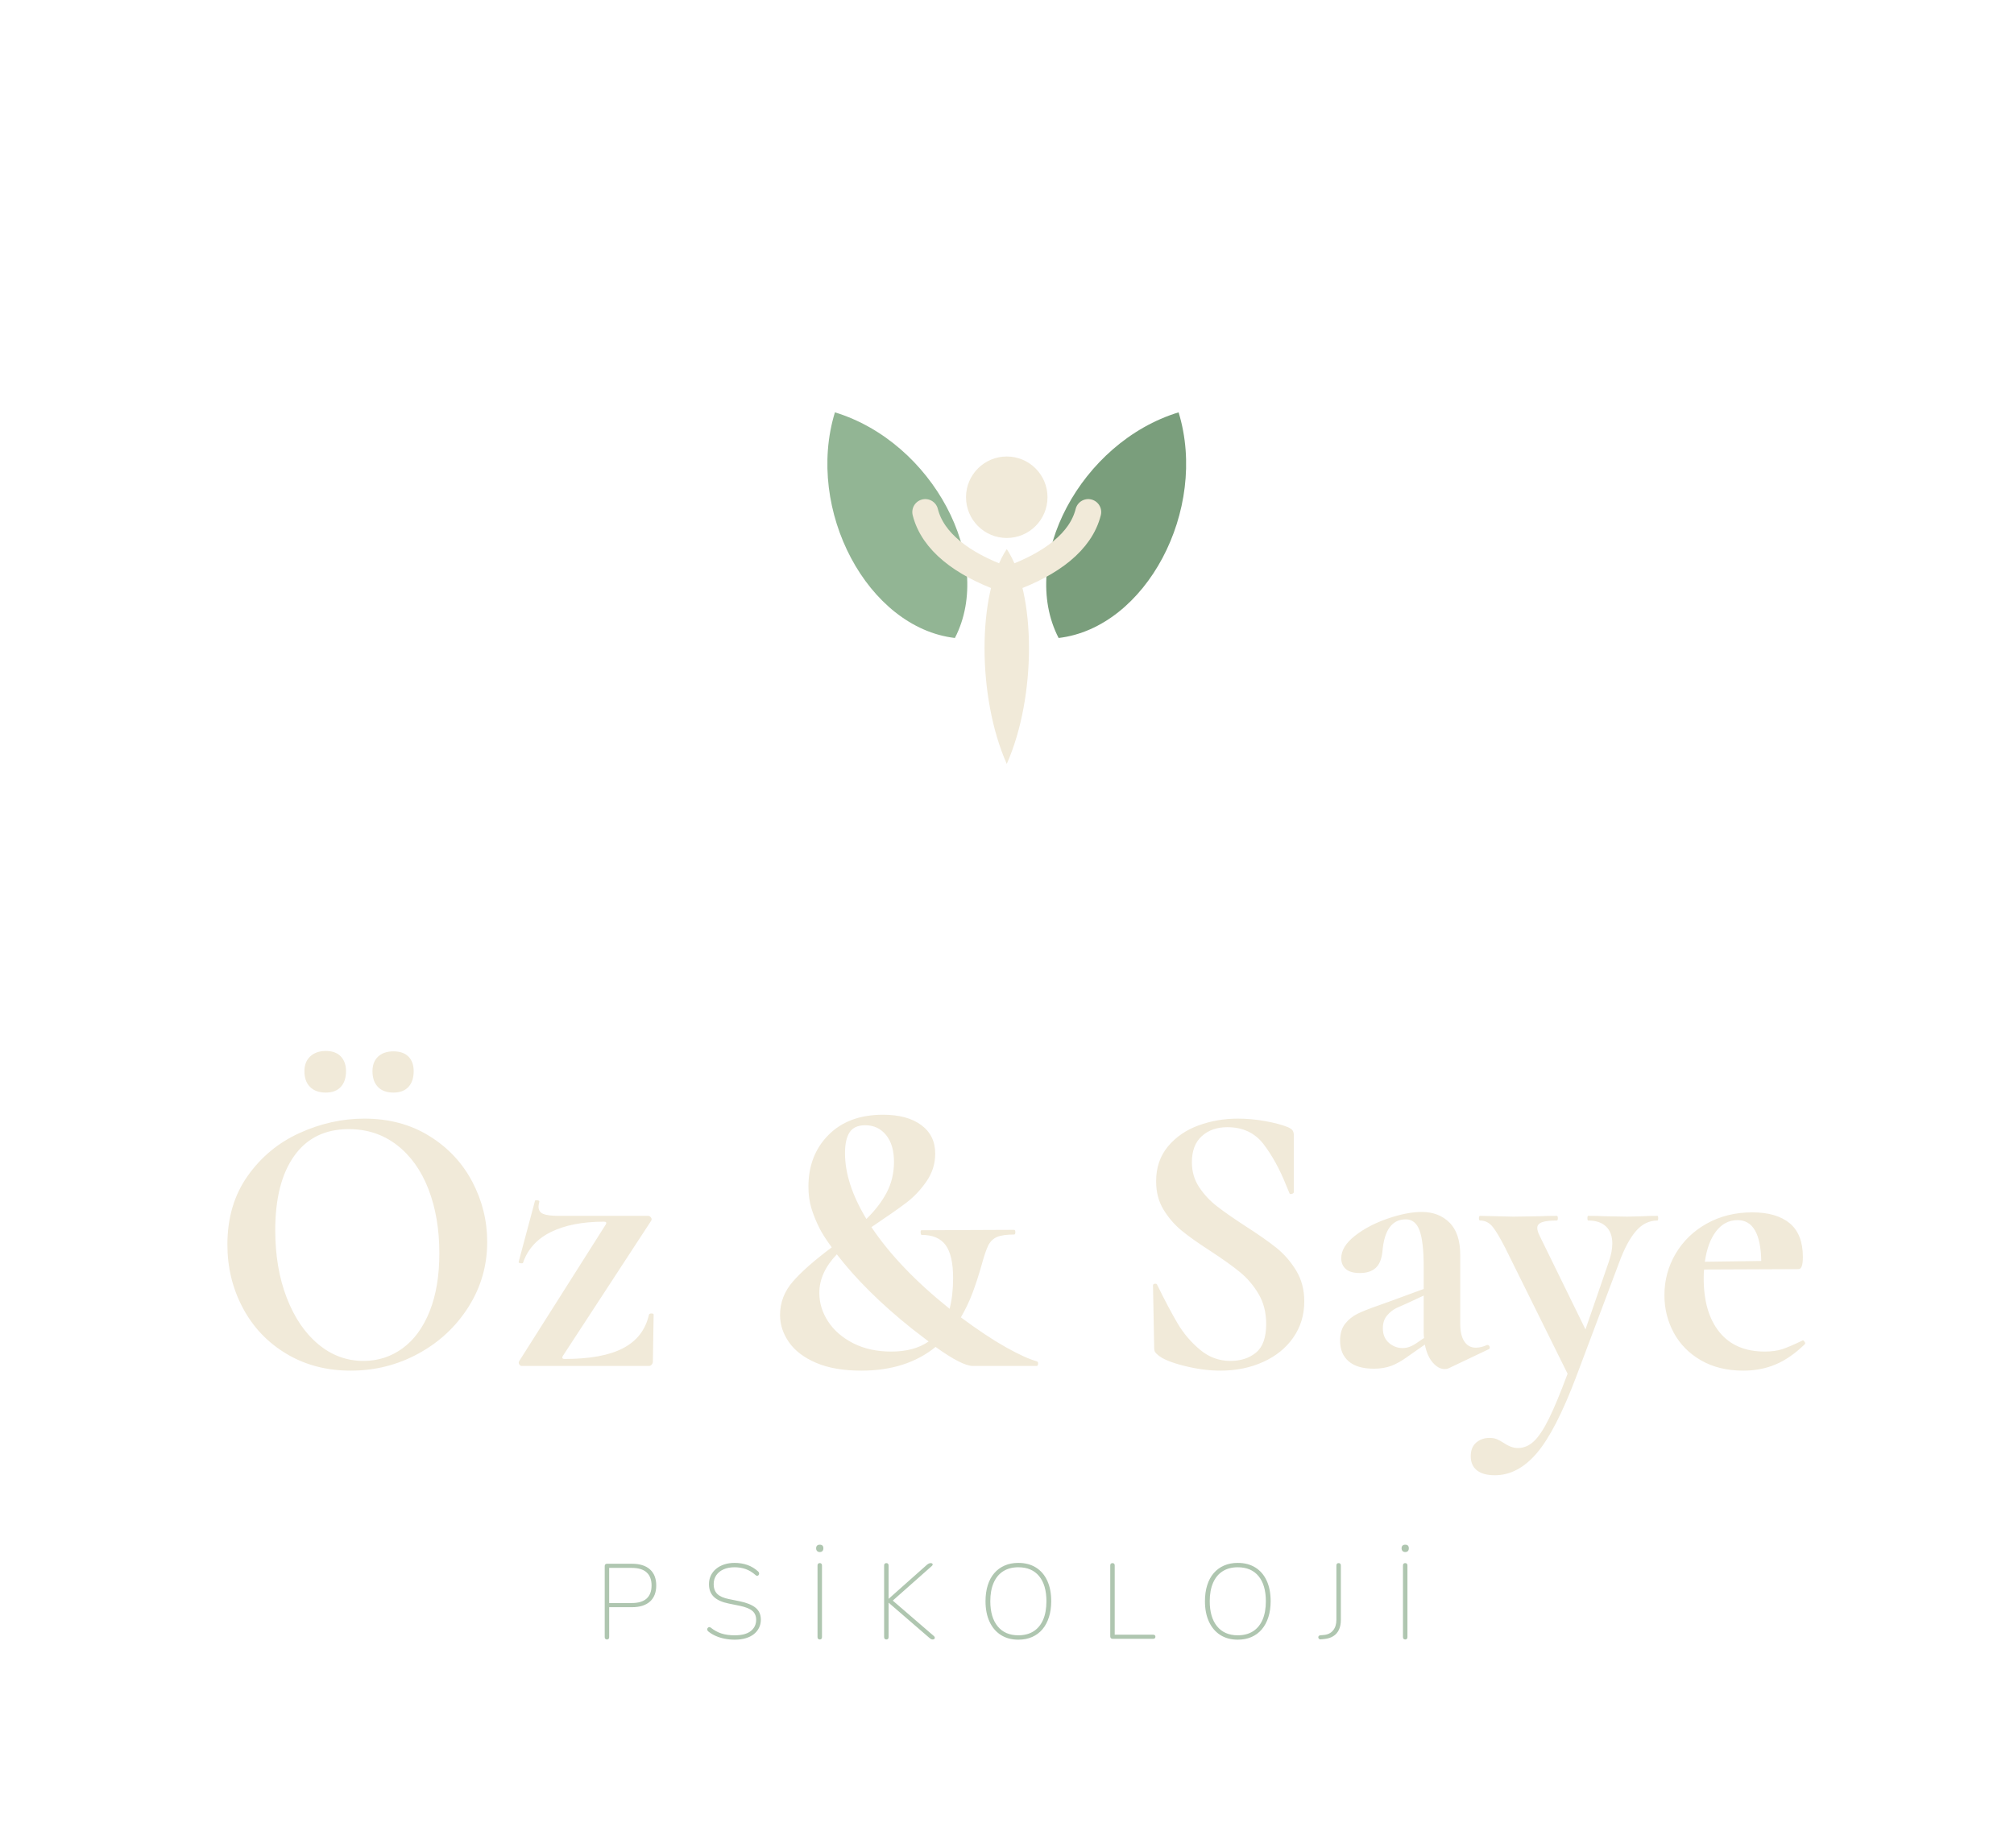
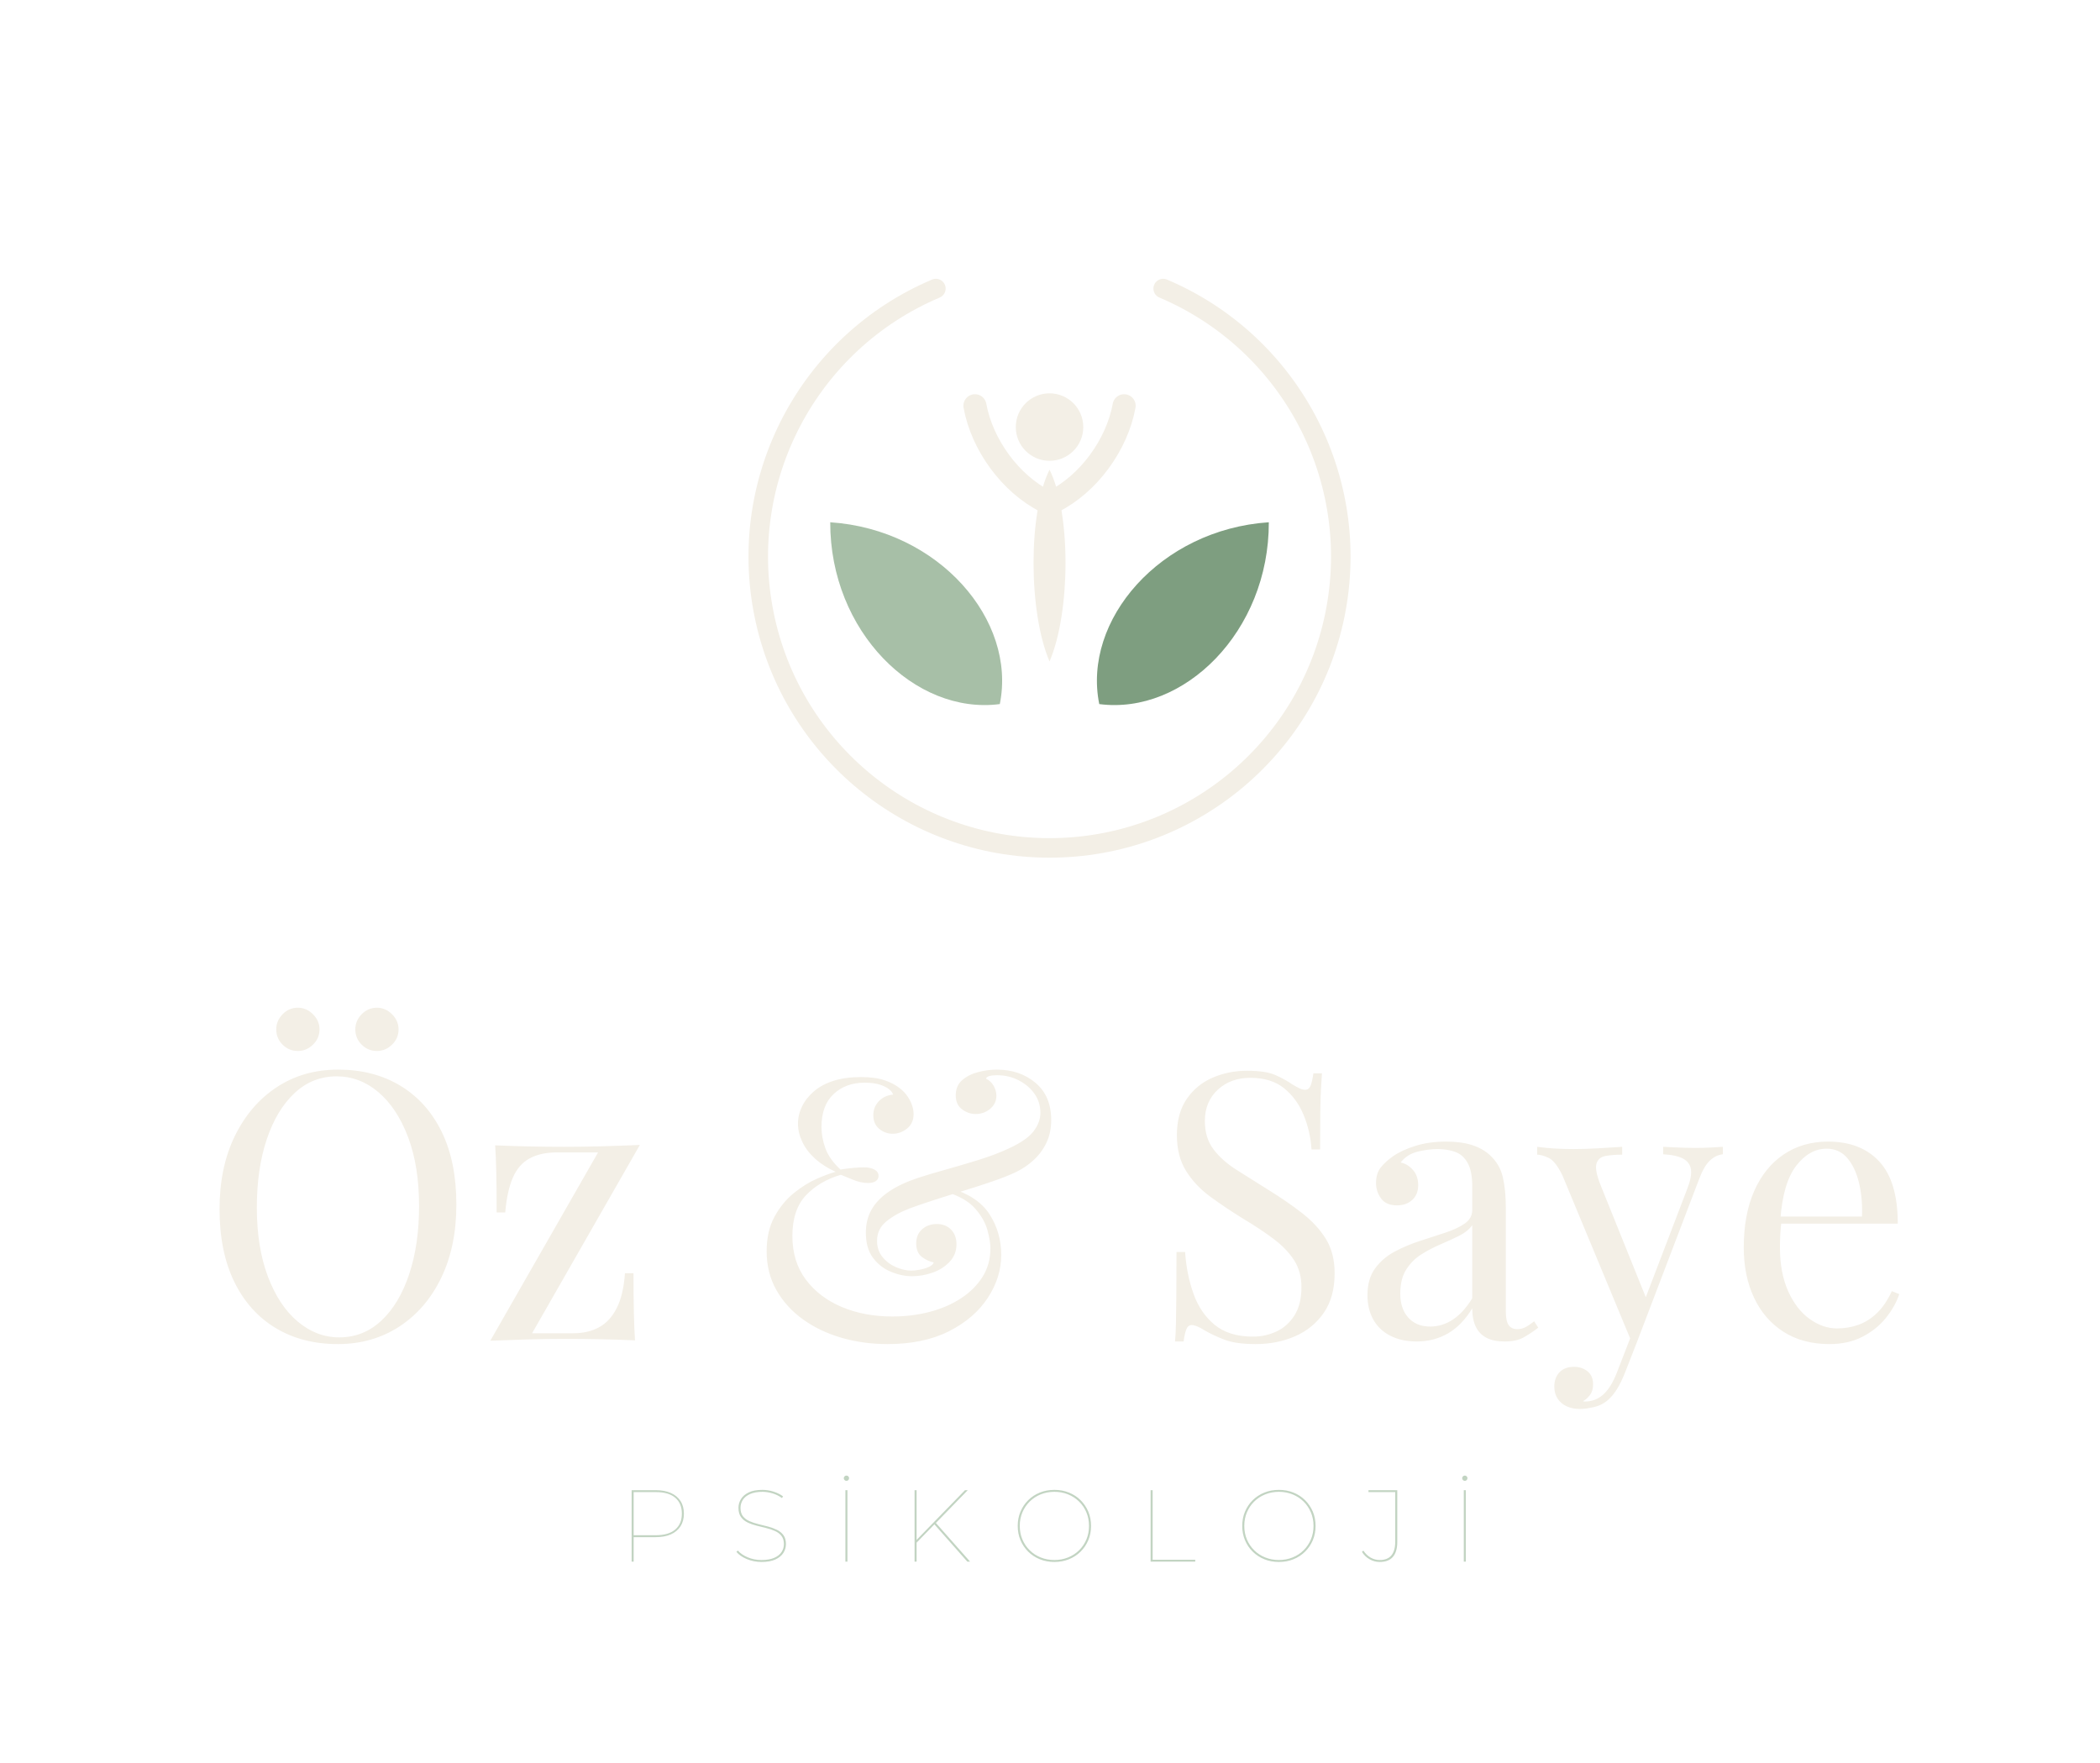
- <svg xmlns="http://www.w3.org/2000/svg" width="870" height="798" viewBox="0 0 870 798">
-   <g transform="translate(274.8947 90) scale(1.6)">
-     <path d="M0 0 C-13 -9 -13 -33 0 -46 C13 -33 13 -9 0 0 Z" fill="#92B594" transform="translate(86 116) rotate(-28) scale(1.5)" />
-     <path d="M0 0 C-13 -9 -13 -33 0 -46 C13 -33 13 -9 0 0 Z" fill="#7A9E7C" transform="translate(114 116) rotate(28) scale(1.5)" />
-     <circle cx="100" cy="78" r="11" fill="#F1EAD9" />
-     <path d="M100 92 C92 104 92 132 100 150 C108 132 108 104 100 92 Z" fill="#F1EAD9" />
-     <path d="M99 100 C88 96 80 90 78 82" stroke="#F1EAD9" stroke-width="7" stroke-linecap="round" fill="none" />
-     <path d="M101 100 C112 96 120 90 122 82" stroke="#F1EAD9" stroke-width="7" stroke-linecap="round" fill="none" />
+ <svg xmlns="http://www.w3.org/2000/svg" width="946" height="794" viewBox="0 0 946 794">
+   <g transform="translate(312.788 90) scale(1.6)">
+     <path d="M132 25 A82 82 0 1 1 68 25" fill="none" stroke="#F3EFE6" stroke-width="5.5" stroke-linecap="round" />
+     <path d="M0 0 C-14 -10 -15 -34 0 -50 C15 -34 14 -10 0 0 Z" fill="#A7BFA7" transform="translate(86 142) rotate(-43) scale(1.4)" />
+     <path d="M0 0 C-14 -10 -15 -34 0 -50 C15 -34 14 -10 0 0 Z" fill="#7E9E80" transform="translate(114 142) rotate(43) scale(1.4)" />
+     <circle cx="100" cy="64" r="9.5" fill="#F3EFE6" />
+     <path d="M100 76 C94 88 94 116 100 130 C106 116 106 88 100 76 Z" fill="#F3EFE6" />
+     <path d="M99 85 C89 80 81 69 79 58" stroke="#F3EFE6" stroke-width="6.5" stroke-linecap="round" fill="none" />
+     <path d="M101 85 C111 80 119 69 121 58" stroke="#F3EFE6" stroke-width="6.5" stroke-linecap="round" fill="none" />
  </g>
-   <path d="M61.49 2.02Q45.86 2.02 33.68 -5.29Q21.5 -12.6 14.87 -25.12Q8.23 -37.63 8.23 -52.42L8.23 -52.42Q8.23 -69.72 16.97 -82.07Q25.7 -94.42 39.4 -100.63Q53.09 -106.85 67.37 -106.85L67.37 -106.85Q83.33 -106.85 95.42 -99.37Q107.52 -91.9 113.99 -79.63Q120.46 -67.37 120.46 -53.59L120.46 -53.59Q120.46 -38.3 112.39 -25.54Q104.33 -12.77 90.8 -5.38Q77.28 2.02 61.49 2.02L61.49 2.02M67.03 -2.18Q76.44 -2.18 83.92 -7.64Q91.39 -13.1 95.59 -23.6Q99.79 -34.1 99.79 -48.72L99.79 -48.72Q99.79 -64.18 95.09 -76.36Q90.38 -88.54 81.48 -95.42Q72.58 -102.31 60.65 -102.31L60.65 -102.31Q45.36 -102.31 37.13 -90.8Q28.9 -79.3 28.9 -58.63L28.9 -58.63Q28.9 -42.34 33.85 -29.48Q38.81 -16.63 47.46 -9.41Q56.11 -2.18 67.03 -2.18L67.03 -2.18M50.74 -118.1Q46.37 -118.1 43.93 -120.54Q41.5 -122.98 41.5 -127.34L41.5 -127.34Q41.5 -131.38 44.02 -133.73Q46.54 -136.08 50.74 -136.08L50.74 -136.08Q54.94 -136.08 57.2 -133.73Q59.47 -131.38 59.47 -127.34L59.47 -127.34Q59.47 -122.98 57.2 -120.54Q54.94 -118.1 50.74 -118.1L50.74 -118.1M79.97 -118.1Q75.6 -118.1 73.25 -120.54Q70.9 -122.98 70.9 -127.34L70.9 -127.34Q70.9 -131.38 73.33 -133.64Q75.77 -135.91 79.97 -135.91L79.97 -135.91Q84.17 -135.91 86.44 -133.64Q88.7 -131.38 88.7 -127.34L88.7 -127.34Q88.7 -122.98 86.44 -120.54Q84.17 -118.1 79.97 -118.1L79.97 -118.1 M171.7 -61.15Q172.37 -62.33 170.86 -62.33L170.86 -62.33Q157.08 -62.33 148.01 -57.88Q138.94 -53.42 135.91 -44.52L135.91 -44.52Q135.91 -44.35 135.24 -44.35L135.24 -44.35Q133.9 -44.35 134.06 -45.02L134.06 -45.02L141.12 -71.4Q141.12 -71.57 141.79 -71.57L141.79 -71.57Q143.14 -71.57 142.97 -70.9L142.97 -70.9Q142.63 -69.55 142.63 -68.88L142.63 -68.88Q142.63 -66.53 144.65 -65.69Q146.66 -64.85 151.37 -64.85L151.37 -64.85L190.01 -64.85Q190.68 -64.85 191.18 -64.18Q191.69 -63.5 191.35 -62.83L191.35 -62.83L153.05 -4.2Q152.54 -3.02 153.89 -3.02L153.89 -3.02Q170.35 -3.02 179.26 -7.73Q188.16 -12.43 190.34 -22.18L190.34 -22.18Q190.51 -22.68 191.44 -22.68Q192.36 -22.68 192.36 -22.18L192.36 -22.18L192.02 -1.85Q192.02 -1.18 191.52 -0.59Q191.02 0 190.34 0L190.34 0L135.41 0Q134.74 0 134.32 -0.67Q133.9 -1.34 134.23 -2.02L134.23 -2.02L171.7 -61.15  M296.18 -88.2Q296.18 -95.59 292.74 -99.79Q289.3 -103.99 283.75 -103.99L283.75 -103.99Q279.05 -103.99 277.03 -100.97Q275.02 -97.94 275.02 -91.9L275.02 -91.9Q275.02 -78.79 284.26 -63.5L284.26 -63.5Q289.97 -69.05 293.08 -75.01Q296.18 -80.98 296.18 -88.2L296.18 -88.2M246.96 -22.01Q246.96 -30.07 252.5 -36.46Q258.05 -42.84 269.3 -51.24L269.3 -51.24Q265.94 -55.78 264.1 -59.3L264.1 -59.3Q261.74 -64.01 260.48 -68.21Q259.22 -72.41 259.22 -77.45L259.22 -77.45Q259.22 -91.06 267.88 -99.79Q276.53 -108.53 291.48 -108.53L291.48 -108.53Q301.9 -108.53 307.94 -104.08Q313.99 -99.62 313.99 -91.73L313.99 -91.73Q313.99 -85.18 310.21 -79.72Q306.43 -74.26 301.56 -70.56Q296.69 -66.86 286.44 -59.98L286.44 -59.98Q298.37 -42.17 320.21 -24.7L320.21 -24.7Q321.72 -30.58 321.72 -37.97L321.72 -37.97Q321.72 -47.71 318.53 -52.16Q315.34 -56.62 308.11 -56.62L308.11 -56.62Q307.78 -56.62 307.69 -57.62Q307.61 -58.63 308.11 -58.63L308.11 -58.63L348.1 -58.8Q348.6 -58.8 348.6 -57.79Q348.6 -56.78 348.1 -56.78L348.1 -56.78Q343.06 -56.78 340.62 -55.69Q338.18 -54.6 336.92 -52.08Q335.66 -49.56 334.15 -44.02L334.15 -44.02Q332.14 -36.96 330.12 -31.58Q328.1 -26.21 325.08 -21L325.08 -21Q336.17 -12.77 344.57 -8.06Q352.97 -3.36 357.84 -2.02L357.84 -2.02Q358.51 -1.85 358.43 -0.92Q358.34 0 357.84 0L357.84 0L330.29 0Q325.58 0 314.16 -8.23L314.16 -8.23Q301.56 2.02 282.07 2.02L282.07 2.02Q270.48 2.02 262.58 -1.34Q254.69 -4.7 250.82 -10.25Q246.96 -15.79 246.96 -22.01L246.96 -22.01M263.93 -31.58Q263.93 -25.03 267.71 -19.24Q271.49 -13.44 278.54 -9.83Q285.6 -6.22 295.01 -6.22L295.01 -6.22Q304.92 -6.22 311.14 -10.58L311.14 -10.58L303.91 -16.13Q283.92 -32.09 271.49 -48.22L271.49 -48.22Q263.93 -40.32 263.93 -31.58L263.93 -31.58  M424.87 -88.03Q424.87 -81.98 427.98 -77.28Q431.09 -72.58 435.62 -69.05Q440.16 -65.52 447.89 -60.48L447.89 -60.48Q456.29 -55.1 461.33 -51.07Q466.37 -47.04 469.9 -41.24Q473.42 -35.45 473.42 -27.89L473.42 -27.89Q473.42 -19.15 468.72 -12.35Q464.02 -5.54 455.7 -1.76Q447.38 2.02 437.14 2.02L437.14 2.02Q429.74 2.02 421.43 -0.08Q413.11 -2.18 410.26 -4.7L410.26 -4.7Q409.42 -5.38 409 -5.96Q408.58 -6.55 408.58 -7.9L408.58 -7.9L408.07 -34.61L408.07 -34.78Q408.07 -35.45 408.91 -35.53Q409.75 -35.62 409.92 -34.94L409.92 -34.94Q414.96 -24.7 418.74 -18.31Q422.52 -11.93 428.32 -7.06Q434.11 -2.18 441.5 -2.18L441.5 -2.18Q448.22 -2.18 452.59 -5.8Q456.96 -9.41 456.96 -18.14L456.96 -18.14Q456.96 -25.54 453.68 -31.08Q450.41 -36.62 445.7 -40.49Q441 -44.35 432.77 -49.73L432.77 -49.73Q424.7 -54.94 420.25 -58.63Q415.8 -62.33 412.61 -67.54Q409.42 -72.74 409.42 -79.8L409.42 -79.8Q409.42 -88.7 414.54 -94.84Q419.66 -100.97 427.73 -103.91Q435.79 -106.85 444.7 -106.85L444.7 -106.85Q450.58 -106.85 456.62 -105.76Q462.67 -104.66 466.37 -103.15L466.37 -103.15Q467.88 -102.48 468.38 -101.72Q468.89 -100.97 468.89 -99.79L468.89 -99.79L468.89 -75.1Q468.89 -74.59 468.05 -74.34Q467.21 -74.09 467.04 -74.59L467.04 -74.59L465.7 -77.78Q461.5 -88.37 455.87 -95.76Q450.24 -103.15 440.16 -103.15L440.16 -103.15Q433.44 -103.15 429.16 -99.29Q424.87 -95.42 424.87 -88.03L424.87 -88.03 M535.75 1.01Q535.08 1.34 534.07 1.34L534.07 1.34Q531.38 1.34 528.95 -1.43Q526.51 -4.2 525.5 -9.24L525.5 -9.24L518.28 -4.2Q514.42 -1.34 511.06 -0.08Q507.7 1.18 503.5 1.18L503.5 1.18Q496.27 1.18 492.58 -2.02Q488.88 -5.21 488.88 -10.92L488.88 -10.92Q488.88 -15.46 491.06 -18.23Q493.25 -21 496.52 -22.6Q499.8 -24.19 505.68 -26.21L505.68 -26.21L509.88 -27.72L525 -33.26L525 -42.84Q525 -53.59 523.24 -58.46Q521.47 -63.34 517.27 -63.34L517.27 -63.34Q508.37 -63.34 507.19 -49.56L507.19 -49.56Q506.69 -44.52 504.25 -42.34Q501.82 -40.15 497.45 -40.15L497.45 -40.15Q493.25 -40.15 491.32 -41.92Q489.38 -43.68 489.38 -46.54L489.38 -46.54Q489.38 -51.58 495.26 -56.2Q501.14 -60.82 509.46 -63.67Q517.78 -66.53 524.16 -66.53L524.16 -66.53Q531.55 -66.53 536.17 -61.91Q540.79 -57.29 540.79 -47.88L540.79 -47.88L540.79 -18.14Q540.79 -13.27 542.56 -10.58Q544.32 -7.9 547.51 -7.9L547.51 -7.9Q549.86 -7.9 552.38 -9.07L552.38 -9.07L552.55 -9.07Q553.22 -9.07 553.48 -8.32Q553.73 -7.56 553.06 -7.22L553.06 -7.22L535.75 1.01M507.36 -16.3Q507.36 -12.26 509.96 -10Q512.57 -7.73 515.93 -7.73L515.93 -7.73Q518.62 -7.73 521.47 -9.58L521.47 -9.58L525.17 -12.1Q525 -12.94 525 -14.28L525 -14.28L525 -30.41L517.78 -27.05Q515.76 -26.21 513.41 -25.12Q511.06 -24.02 509.21 -21.84Q507.36 -19.66 507.36 -16.3L507.36 -16.3 M625.97 -64.85Q626.3 -64.85 626.3 -63.84Q626.3 -62.83 625.97 -62.83L625.97 -62.83Q620.59 -62.83 616.64 -58.21Q612.7 -53.59 609.5 -44.86L609.5 -44.86L590.86 4.7Q581.95 28.22 573.8 37.72Q565.66 47.21 555.74 47.21L555.74 47.21Q550.7 47.21 548.02 45.11Q545.33 43.01 545.33 38.98L545.33 38.98Q545.33 35.11 547.68 33.1Q550.03 31.08 553.39 31.08L553.39 31.08Q555.24 31.08 556.5 31.58Q557.76 32.09 559.61 33.26L559.61 33.26Q562.8 35.45 565.66 35.45L565.66 35.45Q569.52 35.45 572.63 32.51Q575.74 29.57 579.1 22.76Q582.46 15.96 587.16 3.36L587.16 3.36L560.28 -50.9Q556.58 -58.13 554.48 -60.48Q552.38 -62.83 549.36 -62.83L549.36 -62.83Q548.86 -62.83 548.86 -63.84Q548.86 -64.85 549.36 -64.85L549.36 -64.85L563.64 -64.51L575.23 -64.68Q577.92 -64.85 582.46 -64.85L582.46 -64.85Q582.96 -64.85 582.96 -63.84Q582.96 -62.83 582.46 -62.83L582.46 -62.83Q578.09 -62.83 576.07 -62.08Q574.06 -61.32 574.06 -59.64L574.06 -59.64Q574.06 -58.3 575.06 -56.28L575.06 -56.28L594.89 -15.79L604.97 -45.02Q606.48 -49.39 606.48 -52.92L606.48 -52.92Q606.48 -57.62 603.79 -60.23Q601.1 -62.83 596.06 -62.83L596.06 -62.83Q595.73 -62.83 595.73 -63.84Q595.73 -64.85 596.06 -64.85L596.06 -64.85Q600.6 -64.85 602.95 -64.68L602.95 -64.68L613.03 -64.51L619.75 -64.68Q621.77 -64.85 625.97 -64.85L625.97 -64.85 M663.1 2.02Q652.51 2.02 644.78 -2.44Q637.06 -6.89 633.02 -14.36Q628.99 -21.84 628.99 -30.58L628.99 -30.58Q628.99 -40.32 633.86 -48.55Q638.74 -56.78 647.39 -61.57Q656.04 -66.36 666.96 -66.36L666.96 -66.36Q677.38 -66.36 683.09 -61.66Q688.8 -56.95 688.8 -47.04L688.8 -47.04Q688.8 -41.83 686.95 -41.83L686.95 -41.83L646.13 -41.66Q645.96 -40.32 645.96 -37.8L645.96 -37.8Q645.96 -23.02 652.76 -14.62Q659.57 -6.22 672.34 -6.22L672.34 -6.22Q676.87 -6.22 680.06 -7.31Q683.26 -8.4 688.46 -10.92L688.46 -10.92L688.8 -11.09Q689.14 -11.09 689.56 -10.42Q689.98 -9.74 689.64 -9.41L689.64 -9.41Q683.42 -3.36 677.04 -0.67Q670.66 2.02 663.1 2.02L663.1 2.02M646.46 -45.02L670.82 -45.36Q670.49 -63 660.58 -63L660.58 -63Q655.03 -63 651.34 -58.21Q647.64 -53.42 646.46 -45.02L646.46 -45.02" fill="#F1EAD9" transform="translate(90.00 590.08)" />
-   <path d="M5.38 0.28L5.38 0.28Q4.92 0.28 4.67 0Q4.42 -0.28 4.42 -0.74L4.42 -0.74L4.42 -31.42Q4.42 -31.92 4.69 -32.18Q4.97 -32.43 5.43 -32.43L5.43 -32.43L16.15 -32.43Q21.25 -32.43 23.97 -29.99Q26.68 -27.55 26.68 -23.05L26.68 -23.05Q26.68 -18.54 23.97 -16.1Q21.25 -13.66 16.15 -13.66L16.15 -13.66L6.35 -13.66L6.35 -0.74Q6.35 -0.28 6.12 0Q5.89 0.28 5.38 0.28M6.35 -30.64L6.35 -15.46L16.1 -15.46Q20.38 -15.46 22.52 -17.39Q24.66 -19.32 24.66 -23.05L24.66 -23.05Q24.66 -26.77 22.52 -28.7Q20.38 -30.64 16.1 -30.64L16.1 -30.64L6.35 -30.64 M60.6 0.37L60.6 0.37Q58.3 0.37 56.23 -0.05Q54.16 -0.46 52.39 -1.24Q50.61 -2.02 49.19 -3.17L49.19 -3.17Q48.87 -3.45 48.75 -3.77Q48.64 -4.09 48.75 -4.39Q48.87 -4.69 49.1 -4.88Q49.33 -5.06 49.65 -5.06Q49.97 -5.06 50.29 -4.78L50.29 -4.78Q52.45 -3.08 54.87 -2.3Q57.28 -1.52 60.6 -1.52L60.6 -1.52Q65.2 -1.52 67.52 -3.36Q69.84 -5.2 69.84 -8.23L69.84 -8.23Q69.84 -10.72 68.14 -12.12Q66.44 -13.52 62.57 -14.31L62.57 -14.31L58.02 -15.23Q53.7 -16.1 51.58 -18.12Q49.46 -20.15 49.46 -23.6L49.46 -23.6Q49.46 -25.67 50.27 -27.35Q51.07 -29.03 52.55 -30.24Q54.02 -31.46 56.04 -32.13Q58.07 -32.8 60.5 -32.8L60.5 -32.8Q63.54 -32.8 66.07 -31.9Q68.6 -31 70.67 -29.12L70.67 -29.12Q70.99 -28.84 71.08 -28.5Q71.18 -28.15 71.06 -27.85Q70.95 -27.55 70.74 -27.39Q70.53 -27.23 70.21 -27.23Q69.89 -27.23 69.57 -27.55L69.57 -27.55Q67.59 -29.3 65.38 -30.11Q63.17 -30.91 60.5 -30.91L60.5 -30.91Q57.79 -30.91 55.77 -30.01Q53.74 -29.12 52.61 -27.46Q51.49 -25.81 51.49 -23.6L51.49 -23.6Q51.49 -20.93 53.05 -19.39Q54.62 -17.85 58.11 -17.16L58.11 -17.16L62.67 -16.24Q67.36 -15.27 69.61 -13.41Q71.87 -11.55 71.87 -8.28L71.87 -8.28Q71.87 -6.35 71.08 -4.76Q70.3 -3.17 68.85 -2.02Q67.4 -0.87 65.31 -0.25Q63.22 0.37 60.6 0.37 M97.32 0.28L97.32 0.28Q96.86 0.28 96.6 0Q96.35 -0.28 96.35 -0.74L96.35 -0.74L96.35 -31.69Q96.35 -32.2 96.6 -32.45Q96.86 -32.71 97.32 -32.71L97.32 -32.71Q97.78 -32.71 98.03 -32.45Q98.28 -32.2 98.28 -31.69L98.28 -31.69L98.28 -0.74Q98.28 -0.28 98.05 0Q97.82 0.28 97.32 0.28M97.32 -37.49L97.32 -37.49Q96.58 -37.49 96.17 -37.93Q95.75 -38.36 95.75 -39.1L95.75 -39.1Q95.75 -39.88 96.17 -40.27Q96.58 -40.66 97.32 -40.66L97.32 -40.66Q98.1 -40.66 98.49 -40.27Q98.88 -39.88 98.88 -39.1L98.88 -39.1Q98.88 -38.36 98.49 -37.93Q98.1 -37.49 97.32 -37.49 M126.08 0.28L126.08 0.28Q125.62 0.28 125.37 0Q125.12 -0.28 125.12 -0.74L125.12 -0.74L125.12 -31.69Q125.12 -32.2 125.37 -32.45Q125.62 -32.71 126.08 -32.71L126.08 -32.71Q126.54 -32.71 126.79 -32.45Q127.05 -32.2 127.05 -31.69L127.05 -31.69L127.05 -17.34L127.14 -17.34L143.65 -32.02Q144.11 -32.38 144.48 -32.54Q144.85 -32.71 145.22 -32.71L145.22 -32.71Q145.68 -32.71 145.91 -32.52Q146.14 -32.34 146.09 -32.04Q146.05 -31.74 145.68 -31.42L145.68 -31.42L127.97 -15.73L128.06 -17.2L146.51 -1.29Q146.97 -0.92 147.01 -0.55Q147.06 -0.18 146.8 0.05Q146.55 0.28 146.09 0.28L146.09 0.28Q145.72 0.28 145.4 0.12Q145.08 -0.05 144.71 -0.37L144.71 -0.37L127.14 -15.55L127.05 -15.55L127.05 -0.74Q127.05 -0.28 126.82 0Q126.59 0.28 126.08 0.28 M183.09 0.37L183.09 0.37Q178.72 0.37 175.55 -1.66Q172.37 -3.68 170.65 -7.41Q168.92 -11.13 168.92 -16.24L168.92 -16.24Q168.92 -20.1 169.89 -23.16Q170.85 -26.22 172.69 -28.36Q174.53 -30.5 177.16 -31.65Q179.78 -32.8 183.09 -32.8L183.09 -32.8Q187.51 -32.8 190.7 -30.8Q193.9 -28.8 195.6 -25.09Q197.3 -21.39 197.3 -16.28L197.3 -16.28Q197.3 -12.42 196.31 -9.34Q195.33 -6.26 193.49 -4.09Q191.65 -1.93 189.02 -0.78Q186.4 0.37 183.09 0.37M183.09 -1.52L183.09 -1.52Q186.95 -1.52 189.67 -3.24Q192.38 -4.97 193.81 -8.26Q195.23 -11.55 195.23 -16.24L195.23 -16.24Q195.23 -23.23 192.08 -27.07Q188.93 -30.91 183.09 -30.91L183.09 -30.91Q179.27 -30.91 176.56 -29.19Q173.84 -27.46 172.42 -24.17Q170.99 -20.88 170.99 -16.24L170.99 -16.24Q170.99 -9.29 174.17 -5.4Q177.34 -1.52 183.09 -1.52 M241.29 0L223.81 0Q223.35 0 223.08 -0.28Q222.8 -0.55 222.8 -1.01L222.8 -1.01L222.8 -31.69Q222.8 -32.2 223.05 -32.45Q223.31 -32.71 223.77 -32.71L223.77 -32.71Q224.23 -32.71 224.48 -32.45Q224.73 -32.2 224.73 -31.69L224.73 -31.69L224.73 -1.79L241.29 -1.79Q241.8 -1.79 242.05 -1.56Q242.31 -1.33 242.31 -0.92L242.31 -0.92Q242.31 -0.46 242.05 -0.23Q241.8 0 241.29 0L241.29 0 M277.88 0.37L277.88 0.37Q273.51 0.37 270.33 -1.66Q267.16 -3.68 265.44 -7.41Q263.71 -11.13 263.71 -16.24L263.71 -16.24Q263.71 -20.1 264.68 -23.16Q265.64 -26.22 267.48 -28.36Q269.32 -30.5 271.94 -31.65Q274.57 -32.8 277.88 -32.8L277.88 -32.8Q282.29 -32.8 285.49 -30.8Q288.69 -28.8 290.39 -25.09Q292.09 -21.39 292.09 -16.28L292.09 -16.28Q292.09 -12.42 291.1 -9.34Q290.11 -6.26 288.27 -4.09Q286.43 -1.93 283.81 -0.78Q281.19 0.37 277.88 0.37M277.88 -1.52L277.88 -1.52Q281.74 -1.52 284.46 -3.24Q287.17 -4.97 288.6 -8.26Q290.02 -11.55 290.02 -16.24L290.02 -16.24Q290.02 -23.23 286.87 -27.07Q283.72 -30.91 277.88 -30.91L277.88 -30.91Q274.06 -30.91 271.35 -29.19Q268.63 -27.46 267.21 -24.17Q265.78 -20.88 265.78 -16.24L265.78 -16.24Q265.78 -9.29 268.95 -5.4Q272.13 -1.52 277.88 -1.52 M315.2 0.09L313.73 0.23Q313.22 0.28 312.94 -0.02Q312.67 -0.32 312.67 -0.69L312.67 -0.69Q312.67 -0.97 312.88 -1.22Q313.08 -1.47 313.54 -1.52L313.54 -1.52L315.06 -1.66Q317.64 -1.89 319.06 -3.63Q320.49 -5.38 320.49 -8.23L320.49 -8.23L320.49 -31.69Q320.49 -32.2 320.74 -32.45Q320.99 -32.71 321.45 -32.71L321.45 -32.71Q321.91 -32.71 322.17 -32.45Q322.42 -32.2 322.42 -31.69L322.42 -31.69L322.42 -8.14Q322.42 -5.7 321.59 -3.93Q320.76 -2.16 319.15 -1.15Q317.54 -0.14 315.2 0.09L315.2 0.09 M350.22 0.28L350.22 0.28Q349.76 0.28 349.5 0Q349.25 -0.28 349.25 -0.74L349.25 -0.74L349.25 -31.69Q349.25 -32.2 349.5 -32.45Q349.76 -32.71 350.22 -32.71L350.22 -32.71Q350.68 -32.71 350.93 -32.45Q351.18 -32.2 351.18 -31.69L351.18 -31.69L351.18 -0.74Q351.18 -0.28 350.95 0Q350.72 0.28 350.22 0.28M350.22 -37.49L350.22 -37.49Q349.48 -37.49 349.07 -37.93Q348.65 -38.36 348.65 -39.1L348.65 -39.1Q348.65 -39.88 349.07 -40.27Q349.48 -40.66 350.22 -40.66L350.22 -40.66Q351 -40.66 351.39 -40.27Q351.78 -39.88 351.78 -39.1L351.78 -39.1Q351.78 -38.36 351.39 -37.93Q351 -37.49 350.22 -37.49" fill="#AFC6B0" transform="translate(256.80 707.95)" />
+   <path d="M62.33 -121.3L62.33 -121.3Q78.29 -121.3 90.3 -114.07Q102.31 -106.85 108.95 -93.32Q115.58 -79.8 115.58 -60.48L115.58 -60.48Q115.58 -41.66 108.78 -27.55Q101.98 -13.44 89.88 -5.54Q77.78 2.35 62.16 2.35L62.16 2.35Q46.2 2.35 34.19 -4.87Q22.18 -12.1 15.54 -25.7Q8.9 -39.31 8.9 -58.46L8.9 -58.46Q8.9 -77.28 15.79 -91.39Q22.68 -105.5 34.69 -113.4Q46.7 -121.3 62.33 -121.3M61.66 -118.27L61.66 -118.27Q50.74 -118.27 42.67 -110.71Q34.61 -103.15 30.16 -89.88Q25.7 -76.61 25.7 -59.14L25.7 -59.14Q25.7 -41.33 30.66 -28.14Q35.62 -14.95 44.1 -7.81Q52.58 -0.67 62.83 -0.67L62.83 -0.67Q73.75 -0.67 81.82 -8.23Q89.88 -15.79 94.33 -29.15Q98.78 -42.5 98.78 -59.81L98.78 -59.81Q98.78 -77.78 93.83 -90.89Q88.87 -103.99 80.47 -111.13Q72.07 -118.27 61.66 -118.27M79.8 -149.18L79.8 -149.18Q83.66 -149.18 86.6 -146.24Q89.54 -143.3 89.54 -139.44L89.54 -139.44Q89.54 -135.41 86.6 -132.55Q83.66 -129.7 79.8 -129.7L79.8 -129.7Q75.77 -129.7 72.91 -132.55Q70.06 -135.41 70.06 -139.44L70.06 -139.44Q70.06 -143.3 72.91 -146.24Q75.77 -149.18 79.8 -149.18M44.18 -149.18L44.18 -149.18Q48.05 -149.18 50.99 -146.24Q53.93 -143.3 53.93 -139.44L53.93 -139.44Q53.93 -135.41 50.99 -132.55Q48.05 -129.7 44.18 -129.7L44.18 -129.7Q40.15 -129.7 37.3 -132.55Q34.44 -135.41 34.44 -139.44L34.44 -139.44Q34.44 -143.3 37.3 -146.24Q40.15 -149.18 44.18 -149.18 M198.24 -87.36L198.24 -87.36L149.69 -2.52L168.17 -2.52Q174.89 -2.52 179.84 -5.21Q184.8 -7.9 187.82 -13.86Q190.85 -19.82 191.52 -29.57L191.52 -29.57L195.38 -29.57Q195.38 -18.82 195.55 -11.42Q195.72 -4.03 196.06 0.67L196.06 0.67Q188.66 0.34 180.68 0.17Q172.7 0 164.81 0L164.81 0Q156.41 0 147.67 0.25Q138.94 0.5 130.87 0.84L130.87 0.84L179.42 -84L160.94 -84Q153.55 -84 148.6 -81.31Q143.64 -78.62 141.04 -72.66Q138.43 -66.7 137.59 -56.95L137.59 -56.95L133.73 -56.95Q133.73 -67.87 133.56 -75.18Q133.39 -82.49 133.06 -87.19L133.06 -87.19Q140.45 -86.86 148.43 -86.69Q156.41 -86.52 164.3 -86.52L164.3 -86.52Q172.7 -86.52 181.44 -86.77Q190.18 -87.02 198.24 -87.36  M297.86 -117.94L297.86 -117.94Q304.25 -117.94 308.45 -116.51Q312.65 -115.08 315.34 -112.9L315.34 -112.9Q317.52 -111.22 318.86 -109.2Q320.21 -107.18 320.88 -105.17Q321.55 -103.15 321.55 -101.3L321.55 -101.3Q321.55 -97.1 318.61 -94.75Q315.67 -92.4 312.14 -92.4L312.14 -92.4Q308.78 -92.4 306.1 -94.58Q303.41 -96.77 303.41 -100.8L303.41 -100.8Q303.41 -104.5 305.93 -107.1Q308.45 -109.7 312.31 -110.04L312.31 -110.04Q311.64 -112.22 308.2 -113.82Q304.75 -115.42 299.54 -115.42L299.54 -115.42Q290.98 -115.42 285.52 -110.29Q280.06 -105.17 280.06 -95.42L280.06 -95.42Q280.06 -90.72 281.82 -85.85Q283.58 -80.98 288.62 -76.27L288.62 -76.27Q291.48 -76.78 294.5 -77.03Q297.53 -77.28 299.04 -77.28L299.04 -77.28Q302.06 -77.28 303.91 -76.27Q305.76 -75.26 305.76 -73.42L305.76 -73.42Q305.76 -71.9 304.5 -71.06Q303.24 -70.22 301.06 -70.22L301.06 -70.22Q297.86 -70.22 294.34 -71.65Q290.81 -73.08 288.79 -73.92L288.79 -73.92Q279.05 -71.06 273 -64.6Q266.95 -58.13 266.95 -46.37L266.95 -46.37Q266.95 -34.78 273 -26.71Q279.05 -18.65 289.21 -14.36Q299.38 -10.08 311.98 -10.08L311.98 -10.08Q320.88 -10.08 328.86 -12.18Q336.84 -14.28 342.97 -18.31Q349.1 -22.34 352.63 -27.97Q356.16 -33.6 356.16 -40.82L356.16 -40.82Q356.16 -44.02 354.82 -48.97Q353.47 -53.93 349.27 -58.72Q345.07 -63.5 336.34 -66.19L336.34 -66.19L338.35 -67.87Q350.62 -64.18 355.82 -56.03Q361.03 -47.88 361.03 -37.8L361.03 -37.8Q361.03 -27.72 354.98 -18.48Q348.94 -9.24 337.51 -3.44Q326.09 2.35 309.79 2.35L309.79 2.35Q298.87 2.35 289.04 -0.5Q279.22 -3.36 271.66 -8.82Q264.1 -14.28 259.73 -22.01Q255.36 -29.74 255.36 -39.48L255.36 -39.48Q255.36 -48.55 258.89 -55.02Q262.42 -61.49 267.62 -65.69Q272.83 -69.89 278.04 -72.16Q283.25 -74.42 286.44 -75.26L286.44 -75.26Q280.9 -77.78 277.12 -81.23Q273.34 -84.67 271.4 -88.79Q269.47 -92.9 269.47 -96.94L269.47 -96.94Q269.47 -100.97 271.32 -104.75Q273.17 -108.53 276.7 -111.55Q280.22 -114.58 285.52 -116.26Q290.81 -117.94 297.86 -117.94M359.02 -121.3L359.02 -121.3Q369.43 -121.3 376.49 -115.33Q383.54 -109.37 383.54 -98.62L383.54 -98.62Q383.54 -92.9 381.44 -88.45Q379.34 -84 375.73 -80.64Q372.12 -77.28 367.58 -75.1L367.58 -75.1Q363.72 -73.25 357.42 -71.06Q351.12 -68.88 343.98 -66.7Q336.84 -64.51 330.37 -62.41Q323.9 -60.31 319.87 -58.8L319.87 -58.8Q313.66 -56.45 309.37 -53Q305.09 -49.56 305.09 -44.18L305.09 -44.18Q305.09 -39.82 307.61 -36.79Q310.13 -33.77 313.74 -32.26Q317.35 -30.74 320.54 -30.74L320.54 -30.74Q322.06 -30.74 324.32 -31.16Q326.59 -31.58 328.44 -32.42Q330.29 -33.26 330.62 -34.44L330.62 -34.44Q327.94 -34.94 325.33 -36.88Q322.73 -38.81 322.73 -43.01L322.73 -43.01Q322.73 -47.04 325.42 -49.39Q328.1 -51.74 331.97 -51.74L331.97 -51.74Q336 -51.74 338.44 -49.22Q340.87 -46.7 340.87 -42.67L340.87 -42.67Q340.87 -37.97 337.76 -34.69Q334.66 -31.42 330.04 -29.82Q325.42 -28.22 320.88 -28.22L320.88 -28.22Q316.18 -28.22 311.3 -30.24Q306.43 -32.26 303.24 -36.54Q300.05 -40.82 300.05 -47.88L300.05 -47.88Q300.05 -53.76 302.65 -58.3Q305.26 -62.83 310.46 -66.36Q315.67 -69.89 323.23 -72.41L323.23 -72.41Q328.27 -74.09 335.5 -76.1Q342.72 -78.12 350.36 -80.47Q358.01 -82.82 364.22 -85.68L364.22 -85.68Q372.62 -89.54 375.65 -93.58Q378.67 -97.61 378.67 -101.81L378.67 -101.81Q378.67 -106.68 375.98 -110.46Q373.3 -114.24 368.84 -116.51Q364.39 -118.78 359.18 -118.78L359.18 -118.78Q357.17 -118.78 355.82 -118.44Q354.48 -118.1 354.14 -117.26L354.14 -117.26Q356.5 -116.09 357.67 -113.9Q358.85 -111.72 358.85 -109.54L358.85 -109.54Q358.85 -106.01 356.08 -103.66Q353.3 -101.3 349.44 -101.3L349.44 -101.3Q346.25 -101.3 343.39 -103.4Q340.54 -105.5 340.54 -109.7L340.54 -109.7Q340.54 -114.07 343.48 -116.59Q346.42 -119.11 350.7 -120.2Q354.98 -121.3 359.02 -121.3  M471.74 -120.79L471.74 -120.79Q480.14 -120.79 484.51 -118.86Q488.88 -116.93 492.24 -114.58L492.24 -114.58Q494.26 -113.4 495.52 -112.81Q496.78 -112.22 497.95 -112.22L497.95 -112.22Q499.63 -112.22 500.39 -114.07Q501.14 -115.92 501.65 -119.62L501.65 -119.62L505.51 -119.62Q505.34 -116.76 505.09 -112.81Q504.84 -108.86 504.76 -102.4Q504.67 -95.93 504.67 -85.34L504.67 -85.34L500.81 -85.34Q500.3 -93.41 497.28 -100.8Q494.26 -108.19 488.46 -112.9Q482.66 -117.6 473.26 -117.6L473.26 -117.6Q464.35 -117.6 458.56 -112.22Q452.76 -106.85 452.76 -98.11L452.76 -98.11Q452.76 -90.55 456.62 -85.43Q460.49 -80.3 466.96 -76.19Q473.42 -72.07 480.98 -67.37L480.98 -67.37Q489.72 -61.99 496.52 -56.7Q503.33 -51.41 507.28 -45.02Q511.22 -38.64 511.22 -29.57L511.22 -29.57Q511.22 -18.82 506.35 -11.76Q501.48 -4.7 493.42 -1.18Q485.35 2.35 475.61 2.35L475.61 2.35Q466.7 2.35 461.5 0.34Q456.29 -1.68 452.59 -3.86L452.59 -3.86Q448.9 -6.22 446.88 -6.22L446.88 -6.22Q445.2 -6.22 444.44 -4.37Q443.69 -2.52 443.18 1.18L443.18 1.18L439.32 1.18Q439.66 -2.35 439.74 -7.14Q439.82 -11.93 439.91 -19.66Q439.99 -27.38 439.99 -39.14L439.99 -39.14L443.86 -39.14Q444.53 -29.06 447.64 -20.33Q450.74 -11.59 457.21 -6.3Q463.68 -1.01 474.43 -1.01L474.43 -1.01Q479.98 -1.01 484.93 -3.28Q489.89 -5.54 493.08 -10.5Q496.27 -15.46 496.27 -23.35L496.27 -23.35Q496.27 -30.24 493 -35.36Q489.72 -40.49 483.84 -44.94Q477.96 -49.39 470.06 -54.1L470.06 -54.1Q462.17 -58.97 455.28 -64.01Q448.39 -69.05 444.28 -75.68Q440.16 -82.32 440.16 -91.73L440.16 -91.73Q440.16 -101.64 444.61 -108.11Q449.06 -114.58 456.29 -117.68Q463.51 -120.79 471.74 -120.79 M548.18 1.18L548.18 1.18Q541.3 1.18 536.26 -1.43Q531.22 -4.03 528.61 -8.74Q526.01 -13.44 526.01 -19.66L526.01 -19.66Q526.01 -27.05 529.45 -31.75Q532.9 -36.46 538.27 -39.31Q543.65 -42.17 549.61 -44.1Q555.58 -46.03 560.95 -47.8Q566.33 -49.56 569.77 -51.91Q573.22 -54.26 573.22 -58.13L573.22 -58.13L573.22 -68.54Q573.22 -75.6 571.12 -79.3Q569.02 -82.99 565.49 -84.25Q561.96 -85.51 557.59 -85.51L557.59 -85.51Q553.39 -85.51 548.6 -84.34Q543.82 -83.16 540.96 -79.46L540.96 -79.46Q544.15 -78.79 546.5 -76.1Q548.86 -73.42 548.86 -69.22L548.86 -69.22Q548.86 -65.02 546.17 -62.58Q543.48 -60.14 539.28 -60.14L539.28 -60.14Q534.41 -60.14 532.14 -63.25Q529.87 -66.36 529.87 -70.22L529.87 -70.22Q529.87 -74.59 532.06 -77.28Q534.24 -79.97 537.6 -82.32L537.6 -82.32Q541.46 -85.01 547.6 -86.94Q553.73 -88.87 561.46 -88.87L561.46 -88.87Q568.34 -88.87 573.22 -87.28Q578.09 -85.68 581.28 -82.66L581.28 -82.66Q585.65 -78.62 586.99 -72.83Q588.34 -67.03 588.34 -58.97L588.34 -58.97L588.34 -12.26Q588.34 -8.06 589.6 -6.22Q590.86 -4.37 593.54 -4.37L593.54 -4.37Q595.39 -4.37 597.07 -5.21Q598.75 -6.05 601.1 -7.9L601.1 -7.9L602.95 -5.04Q599.42 -2.35 596.23 -0.59Q593.04 1.18 587.66 1.18L587.66 1.18Q582.79 1.18 579.6 -0.5Q576.41 -2.18 574.81 -5.46Q573.22 -8.74 573.22 -13.78L573.22 -13.78Q568.68 -6.22 562.38 -2.52Q556.08 1.18 548.18 1.18M554.23 -5.54L554.23 -5.54Q559.78 -5.54 564.56 -8.74Q569.35 -11.93 573.22 -18.31L573.22 -18.31L573.22 -51.24Q571.2 -48.38 567.34 -46.45Q563.47 -44.52 558.94 -42.59Q554.4 -40.66 550.28 -38.05Q546.17 -35.45 543.48 -31.25Q540.79 -27.05 540.79 -20.33L540.79 -20.33Q540.79 -13.61 544.4 -9.58Q548.02 -5.54 554.23 -5.54 M686.11 -86.52L686.11 -86.52L686.11 -83.16Q682.92 -82.82 680.23 -80.3Q677.54 -77.78 675.19 -71.4L675.19 -71.4L647.64 0.84L644.78 0.84L613.87 -73.58Q610.68 -80.14 607.57 -81.56Q604.46 -82.99 602.45 -82.99L602.45 -82.99L602.45 -86.52Q606.14 -86.02 610.18 -85.76Q614.21 -85.51 618.91 -85.51L618.91 -85.51Q624.12 -85.51 629.92 -85.85Q635.71 -86.18 640.75 -86.52L640.75 -86.52L640.75 -82.99Q636.55 -82.99 633.28 -82.4Q630 -81.82 629.16 -78.88Q628.32 -75.94 631.18 -68.88L631.18 -68.88L651.84 -17.64L650.83 -17.3L669.98 -67.37Q672.17 -72.91 671.75 -76.19Q671.33 -79.46 668.3 -81.14Q665.28 -82.82 659.23 -83.16L659.23 -83.16L659.23 -86.52Q662.26 -86.35 664.44 -86.27Q666.62 -86.18 668.72 -86.1Q670.82 -86.02 673.34 -86.02L673.34 -86.02Q677.21 -86.02 680.32 -86.18Q683.42 -86.35 686.11 -86.52M644.45 -0.5L647.64 0.84L641.93 15.46Q640.25 19.66 638.48 22.51Q636.72 25.37 634.7 27.22L634.7 27.22Q632.02 29.74 628.32 30.66Q624.62 31.58 621.6 31.58L621.6 31.58Q618.41 31.58 615.8 30.41Q613.2 29.23 611.69 26.96Q610.18 24.7 610.18 21.5L610.18 21.5Q610.18 17.47 612.53 15.04Q614.88 12.6 619.08 12.6L619.08 12.6Q622.61 12.6 625.13 14.62Q627.65 16.63 627.65 20.5L627.65 20.5Q627.65 23.35 626.3 25.2Q624.96 27.05 623.11 28.06L623.11 28.06Q623.45 28.22 623.7 28.22Q623.95 28.22 624.12 28.22L624.12 28.22Q628.66 28.22 632.18 25.12Q635.71 22.01 638.4 15.12L638.4 15.12L644.45 -0.5 M733.49 -88.87L733.49 -88.87Q748.27 -88.87 756.59 -79.88Q764.9 -70.9 764.9 -51.91L764.9 -51.91L705.6 -51.91L705.43 -55.1L748.78 -55.1Q749.11 -63.34 747.43 -70.31Q745.75 -77.28 742.14 -81.48Q738.53 -85.68 732.82 -85.68L732.82 -85.68Q725.09 -85.68 719.12 -77.95Q713.16 -70.22 711.98 -53.42L711.98 -53.42L712.49 -52.75Q712.15 -50.23 711.98 -47.21Q711.82 -44.18 711.82 -41.16L711.82 -41.16Q711.82 -29.74 715.51 -21.5Q719.21 -13.27 725.17 -8.99Q731.14 -4.7 737.52 -4.7L737.52 -4.7Q742.56 -4.7 747.1 -6.3Q751.63 -7.9 755.5 -11.59Q759.36 -15.29 762.22 -21.5L762.22 -21.5L765.58 -20.16Q763.73 -14.62 759.53 -9.41Q755.33 -4.2 748.94 -0.92Q742.56 2.35 734.16 2.35L734.16 2.35Q722.06 2.35 713.41 -3.19Q704.76 -8.74 700.14 -18.56Q695.52 -28.39 695.52 -41.16L695.52 -41.16Q695.52 -55.94 700.22 -66.61Q704.93 -77.28 713.5 -83.08Q722.06 -88.87 733.49 -88.87" fill="#F3EFE6" transform="translate(90.00 603.18)" />
+   <path d="M7.04 0L6.12 0L6.12 -32.2L17.02 -32.2Q20.98 -32.2 23.81 -30.93Q26.63 -29.67 28.15 -27.32Q29.67 -24.98 29.67 -21.62L29.67 -21.62Q29.67 -18.31 28.15 -15.94Q26.63 -13.57 23.81 -12.3Q20.98 -11.04 17.02 -11.04L17.02 -11.04L6.62 -11.04L7.04 -11.45L7.04 0M7.04 -31.69L7.04 -11.55L6.62 -11.91L17.11 -11.91Q22.77 -11.91 25.76 -14.47Q28.75 -17.02 28.75 -21.62L28.75 -21.62Q28.75 -26.27 25.76 -28.8Q22.77 -31.33 17.11 -31.33L17.11 -31.33L6.62 -31.33L7.04 -31.69 M64.64 0.14L64.64 0.14Q61.15 0.14 58.04 -1.15Q54.94 -2.44 53.33 -4.42L53.33 -4.42L53.97 -5.01Q55.49 -3.22 58.36 -1.98Q61.24 -0.74 64.6 -0.74L64.6 -0.74Q68.09 -0.74 70.32 -1.7Q72.56 -2.67 73.64 -4.3Q74.72 -5.93 74.72 -7.91L74.72 -7.91Q74.72 -10.21 73.61 -11.61Q72.51 -13.02 70.67 -13.82Q68.83 -14.63 66.67 -15.16Q64.51 -15.69 62.32 -16.24Q60.14 -16.79 58.3 -17.69Q56.46 -18.58 55.35 -20.15Q54.25 -21.71 54.25 -24.24L54.25 -24.24Q54.25 -26.36 55.38 -28.2Q56.5 -30.04 58.87 -31.19Q61.24 -32.34 65.01 -32.34L65.01 -32.34Q67.59 -32.34 70.1 -31.53Q72.6 -30.73 74.35 -29.39L74.35 -29.39L73.84 -28.66Q71.91 -30.08 69.57 -30.77Q67.22 -31.46 65.06 -31.46L65.06 -31.46Q61.7 -31.46 59.49 -30.47Q57.28 -29.49 56.23 -27.85Q55.17 -26.22 55.17 -24.2L55.17 -24.2Q55.17 -21.85 56.27 -20.45Q57.38 -19.04 59.22 -18.24Q61.06 -17.43 63.24 -16.9Q65.43 -16.38 67.59 -15.8Q69.75 -15.23 71.59 -14.33Q73.43 -13.43 74.53 -11.91Q75.64 -10.4 75.64 -7.91L75.64 -7.91Q75.64 -5.8 74.49 -3.96Q73.34 -2.12 70.9 -0.99Q68.46 0.14 64.64 0.14 M103.34 0L102.42 0L102.42 -32.2L103.34 -32.2L103.34 0M102.88 -36.39L102.88 -36.39Q102.42 -36.39 102.06 -36.75Q101.69 -37.12 101.69 -37.58L101.69 -37.58Q101.69 -38.09 102.06 -38.43Q102.42 -38.78 102.88 -38.78L102.88 -38.78Q103.39 -38.78 103.74 -38.43Q104.08 -38.09 104.08 -37.58L104.08 -37.58Q104.08 -37.12 103.74 -36.75Q103.39 -36.39 102.88 -36.39 M142.55 -16.84L134.32 -8.37L134.32 -9.61L156.3 -32.2L157.55 -32.2L143.1 -17.34L142.55 -16.84M134.5 0L133.58 0L133.58 -32.2L134.5 -32.2L134.5 0M158.6 0L157.36 0L142.04 -17.34L142.73 -17.94L158.6 0 M196.57 0.14L196.57 0.14Q193.03 0.14 190.01 -1.08Q187 -2.3 184.77 -4.51Q182.54 -6.72 181.3 -9.66Q180.05 -12.6 180.05 -16.1L180.05 -16.1Q180.05 -19.6 181.3 -22.54Q182.54 -25.48 184.77 -27.69Q187 -29.9 190.01 -31.12Q193.03 -32.34 196.57 -32.34L196.57 -32.34Q200.11 -32.34 203.12 -31.12Q206.14 -29.9 208.37 -27.69Q210.6 -25.48 211.84 -22.54Q213.08 -19.6 213.08 -16.1L213.08 -16.1Q213.08 -12.6 211.84 -9.66Q210.6 -6.72 208.37 -4.51Q206.14 -2.3 203.12 -1.08Q200.11 0.14 196.57 0.14M196.57 -0.74L196.57 -0.74Q199.88 -0.74 202.73 -1.89Q205.58 -3.04 207.7 -5.13Q209.82 -7.22 210.99 -10Q212.16 -12.79 212.16 -16.1L212.16 -16.1Q212.16 -19.41 210.99 -22.19Q209.82 -24.98 207.7 -27.07Q205.58 -29.16 202.73 -30.31Q199.88 -31.46 196.57 -31.46L196.57 -31.46Q193.26 -31.46 190.4 -30.31Q187.55 -29.16 185.44 -27.07Q183.32 -24.98 182.15 -22.19Q180.97 -19.41 180.97 -16.1L180.97 -16.1Q180.97 -12.79 182.15 -10Q183.32 -7.22 185.44 -5.13Q187.55 -3.04 190.4 -1.89Q193.26 -0.74 196.57 -0.74 M260.02 0L239.91 0L239.91 -32.2L240.83 -32.2L240.83 -0.87L260.02 -0.87L260.02 0 M297.7 0.14L297.7 0.14Q294.16 0.14 291.15 -1.08Q288.14 -2.3 285.9 -4.51Q283.67 -6.72 282.43 -9.66Q281.19 -12.6 281.19 -16.1L281.19 -16.1Q281.19 -19.6 282.43 -22.54Q283.67 -25.48 285.9 -27.69Q288.14 -29.9 291.15 -31.12Q294.16 -32.34 297.7 -32.34L297.7 -32.34Q301.25 -32.34 304.26 -31.12Q307.27 -29.9 309.5 -27.69Q311.73 -25.48 312.98 -22.54Q314.22 -19.6 314.22 -16.1L314.22 -16.1Q314.22 -12.6 312.98 -9.66Q311.73 -6.72 309.5 -4.51Q307.27 -2.3 304.26 -1.08Q301.25 0.14 297.7 0.14M297.7 -0.74L297.7 -0.74Q301.02 -0.74 303.87 -1.89Q306.72 -3.04 308.84 -5.13Q310.95 -7.22 312.12 -10Q313.3 -12.79 313.3 -16.1L313.3 -16.1Q313.3 -19.41 312.12 -22.19Q310.95 -24.98 308.84 -27.07Q306.72 -29.16 303.87 -30.31Q301.02 -31.46 297.7 -31.46L297.7 -31.46Q294.39 -31.46 291.54 -30.31Q288.69 -29.16 286.57 -27.07Q284.46 -24.98 283.28 -22.19Q282.11 -19.41 282.11 -16.1L282.11 -16.1Q282.11 -12.79 283.28 -10Q284.46 -7.22 286.57 -5.13Q288.69 -3.04 291.54 -1.89Q294.39 -0.74 297.7 -0.74 M343.12 0.14L343.12 0.14Q340.68 0.14 338.54 -1.08Q336.4 -2.3 335.12 -4.42L335.12 -4.42L335.76 -4.97Q337.09 -2.94 339 -1.84Q340.91 -0.74 343.17 -0.74L343.17 -0.74Q350.11 -0.74 350.11 -9.02L350.11 -9.02L350.11 -31.33L338.06 -31.33L338.06 -32.2L351.03 -32.2L351.03 -8.92Q351.03 -4.42 349.05 -2.14Q347.08 0.14 343.12 0.14 M381.91 0L380.99 0L380.99 -32.2L381.91 -32.2L381.91 0M381.45 -36.39L381.45 -36.39Q380.99 -36.39 380.62 -36.75Q380.26 -37.12 380.26 -37.58L380.26 -37.58Q380.26 -38.09 380.62 -38.43Q380.99 -38.78 381.45 -38.78L381.45 -38.78Q381.96 -38.78 382.3 -38.43Q382.65 -38.09 382.65 -37.58L382.65 -37.58Q382.65 -37.12 382.3 -36.75Q381.96 -36.39 381.45 -36.39" fill="#C2D4C2" transform="translate(278.41 703.55)" />
</svg>
